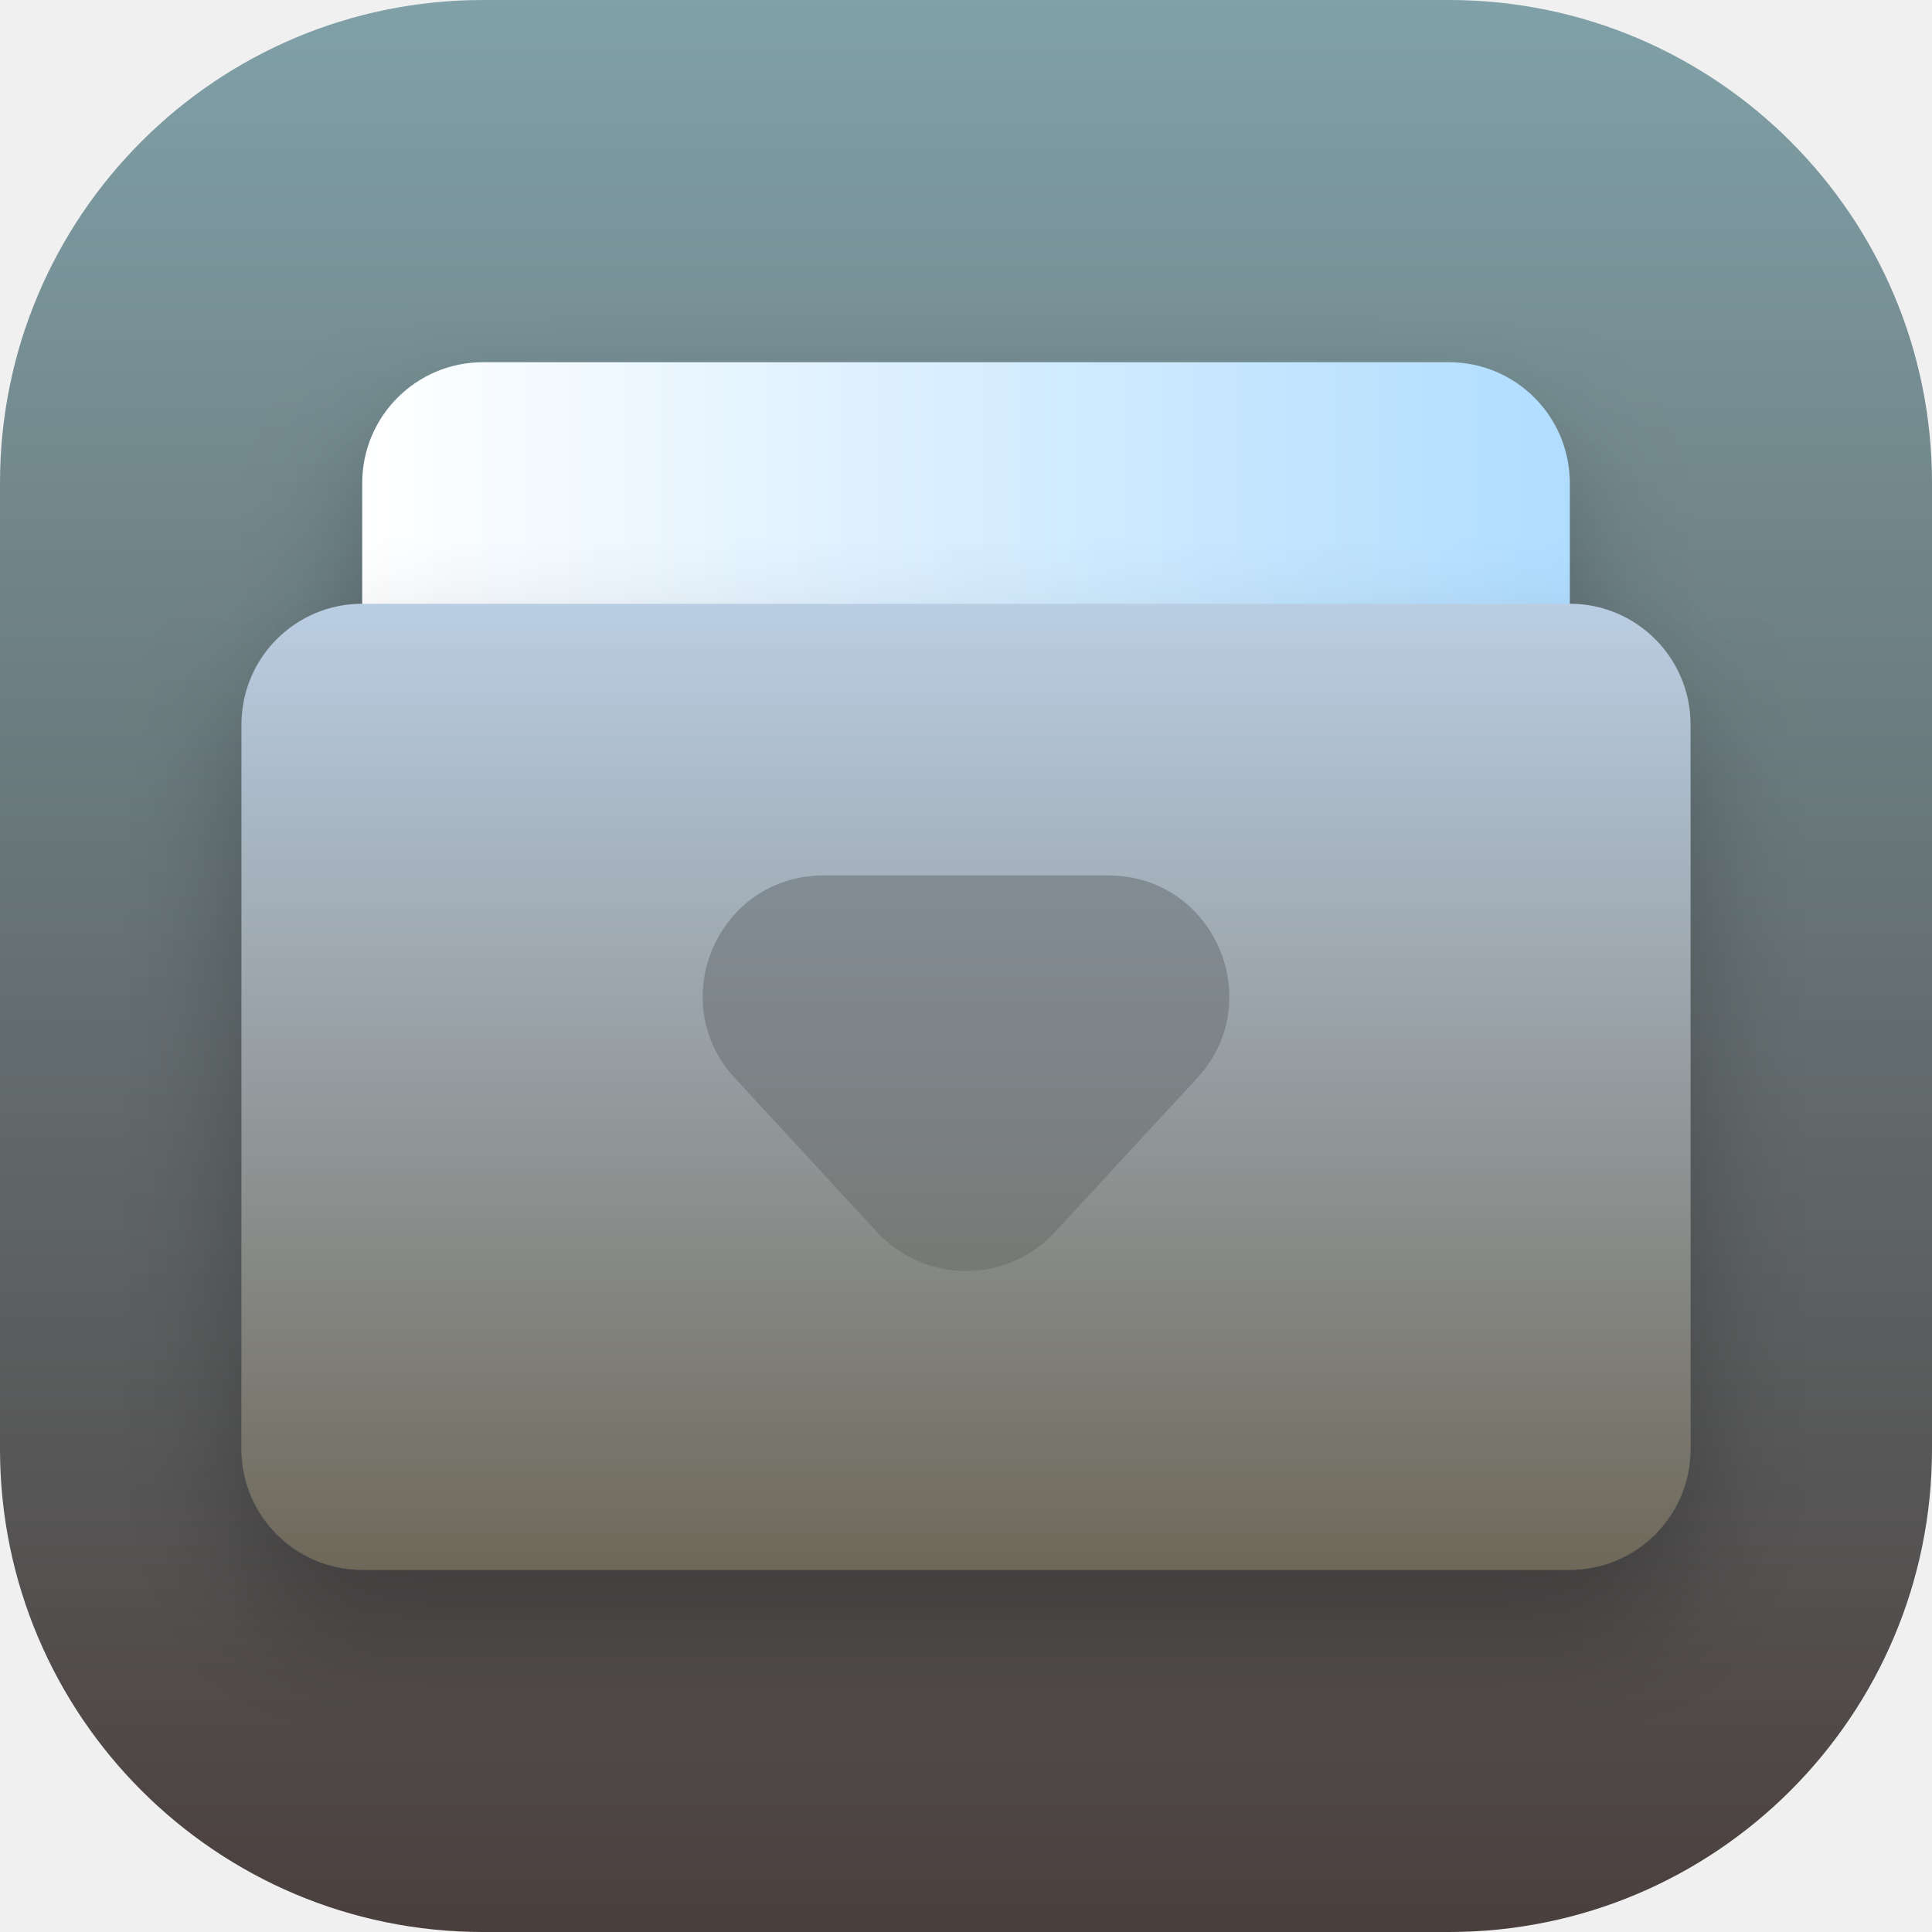
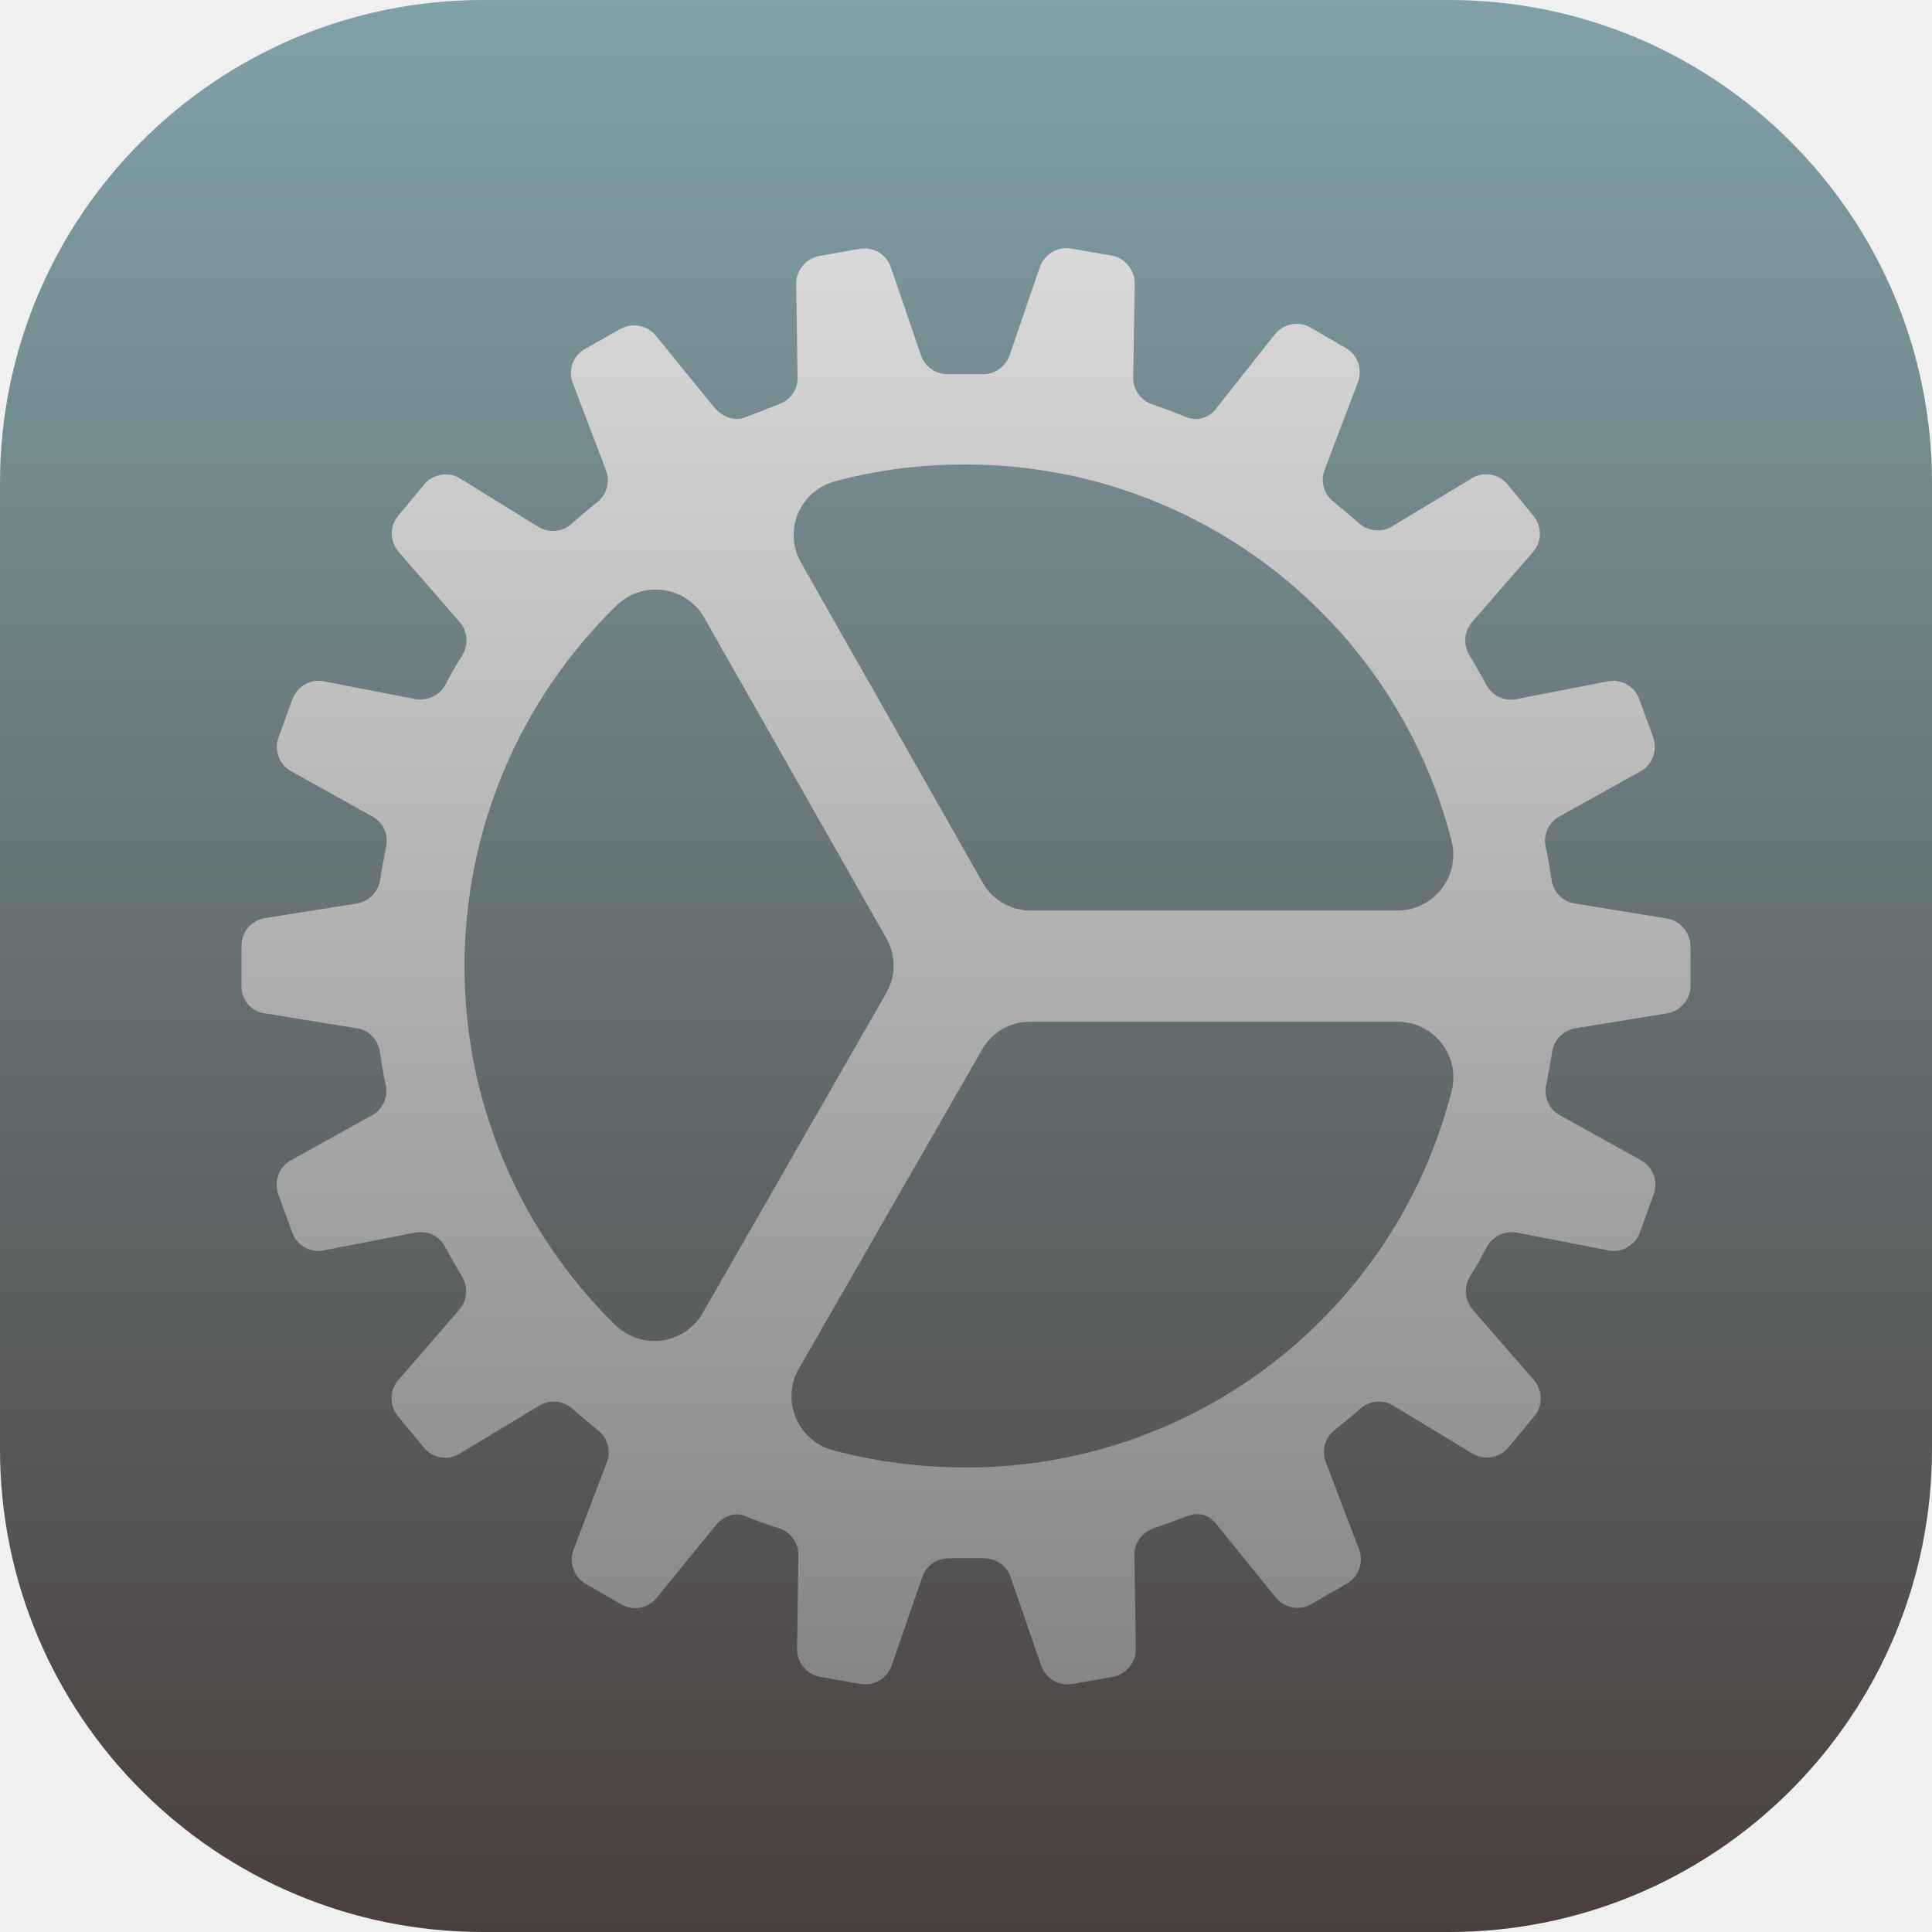
<svg xmlns="http://www.w3.org/2000/svg" width="16" height="16" viewBox="0 0 16 16" fill="none">
  <rect width="16" height="16" rx="4" fill="url(#paint0_linear_26_395)" />
-   <g filter="url(#filter0_d_26_395)">
-     <rect x="3" y="3" width="10" height="7" rx="1" fill="url(#paint1_linear_26_395)" />
+   <g clip-path="url(#clip0_26_395)">
+     <path d="M13.791 7.604L13.039 7.482C12.938 7.466 12.863 7.386 12.849 7.285C12.835 7.194 12.821 7.1 12.8 7.011C12.779 6.912 12.826 6.812 12.912 6.763L13.578 6.392C13.684 6.338 13.73 6.216 13.691 6.106L13.576 5.79C13.536 5.68 13.419 5.616 13.304 5.645L12.556 5.79C12.456 5.809 12.357 5.762 12.308 5.67C12.266 5.591 12.219 5.509 12.169 5.427C12.116 5.34 12.125 5.23 12.191 5.152L12.69 4.578C12.77 4.494 12.774 4.36 12.699 4.271L12.484 4.011C12.409 3.92 12.277 3.901 12.181 3.966L11.527 4.36C11.441 4.412 11.331 4.4 11.255 4.334C11.185 4.273 11.115 4.213 11.042 4.154C10.963 4.091 10.934 3.985 10.97 3.891L11.241 3.177C11.288 3.069 11.248 2.942 11.148 2.884L10.852 2.712C10.752 2.654 10.623 2.682 10.552 2.776L10.072 3.383C10.016 3.46 9.915 3.491 9.826 3.455C9.826 3.455 9.664 3.39 9.542 3.348C9.446 3.315 9.383 3.226 9.385 3.125L9.397 2.361C9.404 2.244 9.322 2.138 9.207 2.117L8.872 2.059C8.757 2.038 8.645 2.108 8.609 2.22L8.361 2.942C8.328 3.038 8.237 3.102 8.136 3.099H7.852C7.752 3.102 7.66 3.038 7.627 2.942L7.381 2.223C7.346 2.11 7.234 2.04 7.119 2.061L6.784 2.12C6.669 2.141 6.587 2.246 6.594 2.363L6.605 3.127C6.608 3.228 6.542 3.317 6.446 3.35C6.38 3.376 6.235 3.432 6.167 3.458C6.087 3.486 5.991 3.462 5.914 3.373L5.438 2.788C5.368 2.694 5.239 2.668 5.138 2.724L4.843 2.891C4.742 2.949 4.7 3.073 4.747 3.181L5.019 3.896C5.054 3.99 5.026 4.095 4.946 4.159C4.873 4.217 4.801 4.278 4.733 4.339C4.658 4.405 4.548 4.416 4.461 4.365L3.816 3.966C3.718 3.903 3.589 3.922 3.514 4.011L3.298 4.271C3.223 4.36 3.228 4.491 3.308 4.578L3.807 5.152C3.873 5.23 3.882 5.34 3.828 5.427C3.779 5.504 3.732 5.584 3.69 5.67C3.641 5.759 3.542 5.806 3.441 5.79L2.694 5.645C2.579 5.616 2.464 5.68 2.422 5.79L2.307 6.106C2.267 6.216 2.314 6.338 2.42 6.392L3.085 6.763C3.174 6.812 3.219 6.912 3.198 7.011C3.181 7.102 3.162 7.194 3.148 7.285C3.134 7.386 3.057 7.463 2.959 7.482L2.204 7.602C2.089 7.616 2 7.714 2 7.829V8.166C1.998 8.284 2.087 8.384 2.204 8.394L2.956 8.516C3.057 8.532 3.132 8.612 3.146 8.713C3.16 8.804 3.174 8.898 3.195 8.987C3.216 9.085 3.17 9.186 3.083 9.235L2.417 9.605C2.312 9.659 2.265 9.781 2.305 9.891L2.42 10.208C2.459 10.318 2.577 10.381 2.691 10.353L3.439 10.208C3.54 10.189 3.638 10.236 3.687 10.327C3.73 10.407 3.777 10.489 3.826 10.571C3.88 10.658 3.87 10.768 3.805 10.845L3.305 11.422C3.226 11.506 3.221 11.637 3.296 11.729L3.512 11.989C3.587 12.081 3.718 12.099 3.814 12.034L4.468 11.64C4.555 11.588 4.665 11.6 4.74 11.666C4.81 11.727 4.88 11.787 4.953 11.846C5.033 11.909 5.061 12.015 5.026 12.109L4.754 12.823C4.707 12.931 4.747 13.056 4.85 13.116L5.145 13.287C5.246 13.346 5.375 13.318 5.445 13.224L5.93 12.629C5.991 12.554 6.09 12.521 6.167 12.554C6.266 12.594 6.331 12.617 6.453 12.657C6.549 12.688 6.612 12.779 6.612 12.88L6.601 13.644C6.594 13.761 6.676 13.866 6.791 13.887L7.126 13.946C7.241 13.967 7.353 13.897 7.388 13.784L7.637 13.062C7.67 12.966 7.761 12.903 7.862 12.905H8.145C8.246 12.903 8.337 12.966 8.37 13.062L8.619 13.784C8.654 13.897 8.766 13.967 8.881 13.946L9.216 13.887C9.331 13.866 9.413 13.761 9.406 13.644L9.395 12.88C9.392 12.779 9.458 12.69 9.554 12.657C9.676 12.617 9.755 12.584 9.83 12.556C9.905 12.528 9.997 12.528 10.069 12.617L10.559 13.222C10.63 13.316 10.759 13.344 10.859 13.285L11.155 13.114C11.258 13.056 11.298 12.929 11.251 12.821L10.979 12.106C10.944 12.012 10.972 11.907 11.052 11.844C11.124 11.785 11.197 11.727 11.265 11.666C11.34 11.6 11.45 11.588 11.537 11.64L12.188 12.034C12.287 12.097 12.416 12.078 12.491 11.989L12.706 11.729C12.781 11.64 12.777 11.509 12.697 11.422L12.195 10.845C12.13 10.768 12.12 10.658 12.174 10.571C12.223 10.494 12.27 10.412 12.312 10.327C12.362 10.238 12.46 10.191 12.561 10.208L13.309 10.353C13.423 10.381 13.538 10.318 13.581 10.208L13.695 9.891C13.735 9.781 13.688 9.659 13.583 9.605L12.917 9.235C12.828 9.186 12.784 9.085 12.805 8.987C12.821 8.895 12.84 8.804 12.854 8.713C12.868 8.612 12.945 8.534 13.044 8.516L13.796 8.394C13.911 8.38 14 8.281 14 8.166V7.829C13.993 7.712 13.904 7.618 13.791 7.604ZM6.807 4.03C6.842 4.011 6.88 3.995 6.917 3.985C7.271 3.891 7.634 3.845 8 3.847C9.896 3.847 11.551 5.129 12.022 6.966C12.083 7.215 11.933 7.463 11.687 7.527C11.649 7.536 11.612 7.541 11.574 7.541H8.537C8.37 7.541 8.218 7.452 8.136 7.306L6.634 4.66C6.507 4.438 6.584 4.156 6.807 4.03ZM5.82 10.873C5.694 11.094 5.41 11.171 5.19 11.044C5.155 11.023 5.122 11 5.094 10.972C4.295 10.187 3.845 9.118 3.847 8C3.847 6.877 4.299 5.799 5.105 5.016C5.286 4.836 5.579 4.838 5.759 5.019C5.787 5.047 5.813 5.08 5.832 5.115L7.339 7.768C7.421 7.911 7.421 8.084 7.339 8.225L5.82 10.873ZM12.022 9.036C11.551 10.873 9.896 12.155 8 12.153C7.627 12.153 7.257 12.106 6.898 12.01C6.652 11.944 6.505 11.691 6.57 11.445C6.58 11.405 6.596 11.368 6.617 11.333L8.134 8.691C8.216 8.548 8.368 8.459 8.534 8.462H11.574C11.83 8.462 12.036 8.668 12.036 8.923C12.036 8.961 12.031 8.998 12.022 9.036Z" fill="url(#paint1_linear_26_395)" />
  </g>
-   <g filter="url(#filter1_d_26_395)">
-     <rect x="2" y="5" width="12" height="8" rx="1" fill="url(#paint2_linear_26_395)" />
-   </g>
-   <path d="M8.735 10.205C8.339 10.633 7.661 10.633 7.265 10.205L6.086 8.929C5.495 8.288 5.949 7.25 6.821 7.25H9.179C10.051 7.25 10.505 8.288 9.914 8.929L8.735 10.205Z" fill="url(#paint3_linear_26_395)" />
  <defs>
-     <filter id="filter0_d_26_395" x="2" y="2.5" width="12" height="9" filterUnits="userSpaceOnUse" color-interpolation-filters="sRGB">
-       <feFlood flood-opacity="0" result="BackgroundImageFix" />
-       <feColorMatrix in="SourceAlpha" type="matrix" values="0 0 0 0 0 0 0 0 0 0 0 0 0 0 0 0 0 0 127 0" result="hardAlpha" />
-       <feOffset dy="0.5" />
-       <feGaussianBlur stdDeviation="0.5" />
-       <feComposite in2="hardAlpha" operator="out" />
-       <feColorMatrix type="matrix" values="0 0 0 0 0 0 0 0 0 0 0 0 0 0 0 0 0 0 0.25 0" />
-       <feBlend mode="normal" in2="BackgroundImageFix" result="effect1_dropShadow_26_395" />
-       <feBlend mode="normal" in="SourceGraphic" in2="effect1_dropShadow_26_395" result="shape" />
-     </filter>
-     <filter id="filter1_d_26_395" x="1" y="4.5" width="14" height="10" filterUnits="userSpaceOnUse" color-interpolation-filters="sRGB">
-       <feFlood flood-opacity="0" result="BackgroundImageFix" />
-       <feColorMatrix in="SourceAlpha" type="matrix" values="0 0 0 0 0 0 0 0 0 0 0 0 0 0 0 0 0 0 127 0" result="hardAlpha" />
-       <feOffset dy="0.5" />
-       <feGaussianBlur stdDeviation="0.5" />
-       <feComposite in2="hardAlpha" operator="out" />
-       <feColorMatrix type="matrix" values="0 0 0 0 0 0 0 0 0 0 0 0 0 0 0 0 0 0 0.25 0" />
-       <feBlend mode="normal" in2="BackgroundImageFix" result="effect1_dropShadow_26_395" />
-       <feBlend mode="normal" in="SourceGraphic" in2="effect1_dropShadow_26_395" result="shape" />
-     </filter>
    <linearGradient id="paint0_linear_26_395" x1="8" y1="0" x2="8" y2="16" gradientUnits="userSpaceOnUse">
      <stop stop-color="#80A1A8" />
      <stop offset="1" stop-color="#4A3F3D" />
    </linearGradient>
-     <linearGradient id="paint1_linear_26_395" x1="3" y1="3" x2="13" y2="3" gradientUnits="userSpaceOnUse">
-       <stop stop-color="white" />
-       <stop offset="1" stop-color="#B0DDFF" />
+     <linearGradient id="paint1_linear_26_395" x1="8" y1="2.055" x2="8" y2="13.95" gradientUnits="userSpaceOnUse">
+       <stop stop-color="#D9D9D9" />
+       <stop offset="1" stop-color="#858585" />
    </linearGradient>
-     <linearGradient id="paint2_linear_26_395" x1="8" y1="5" x2="8" y2="13" gradientUnits="userSpaceOnUse">
-       <stop stop-color="#BACEE3" />
-       <stop offset="1" stop-color="#6E6859" />
-     </linearGradient>
-     <linearGradient id="paint3_linear_26_395" x1="8" y1="11" x2="8" y2="6" gradientUnits="userSpaceOnUse">
-       <stop stop-opacity="0.1" />
-       <stop offset="1" stop-opacity="0.25" />
-     </linearGradient>
+     <clipPath id="clip0_26_395">
+       <rect width="12" height="12" fill="white" transform="translate(2 2)" />
+     </clipPath>
  </defs>
</svg>
